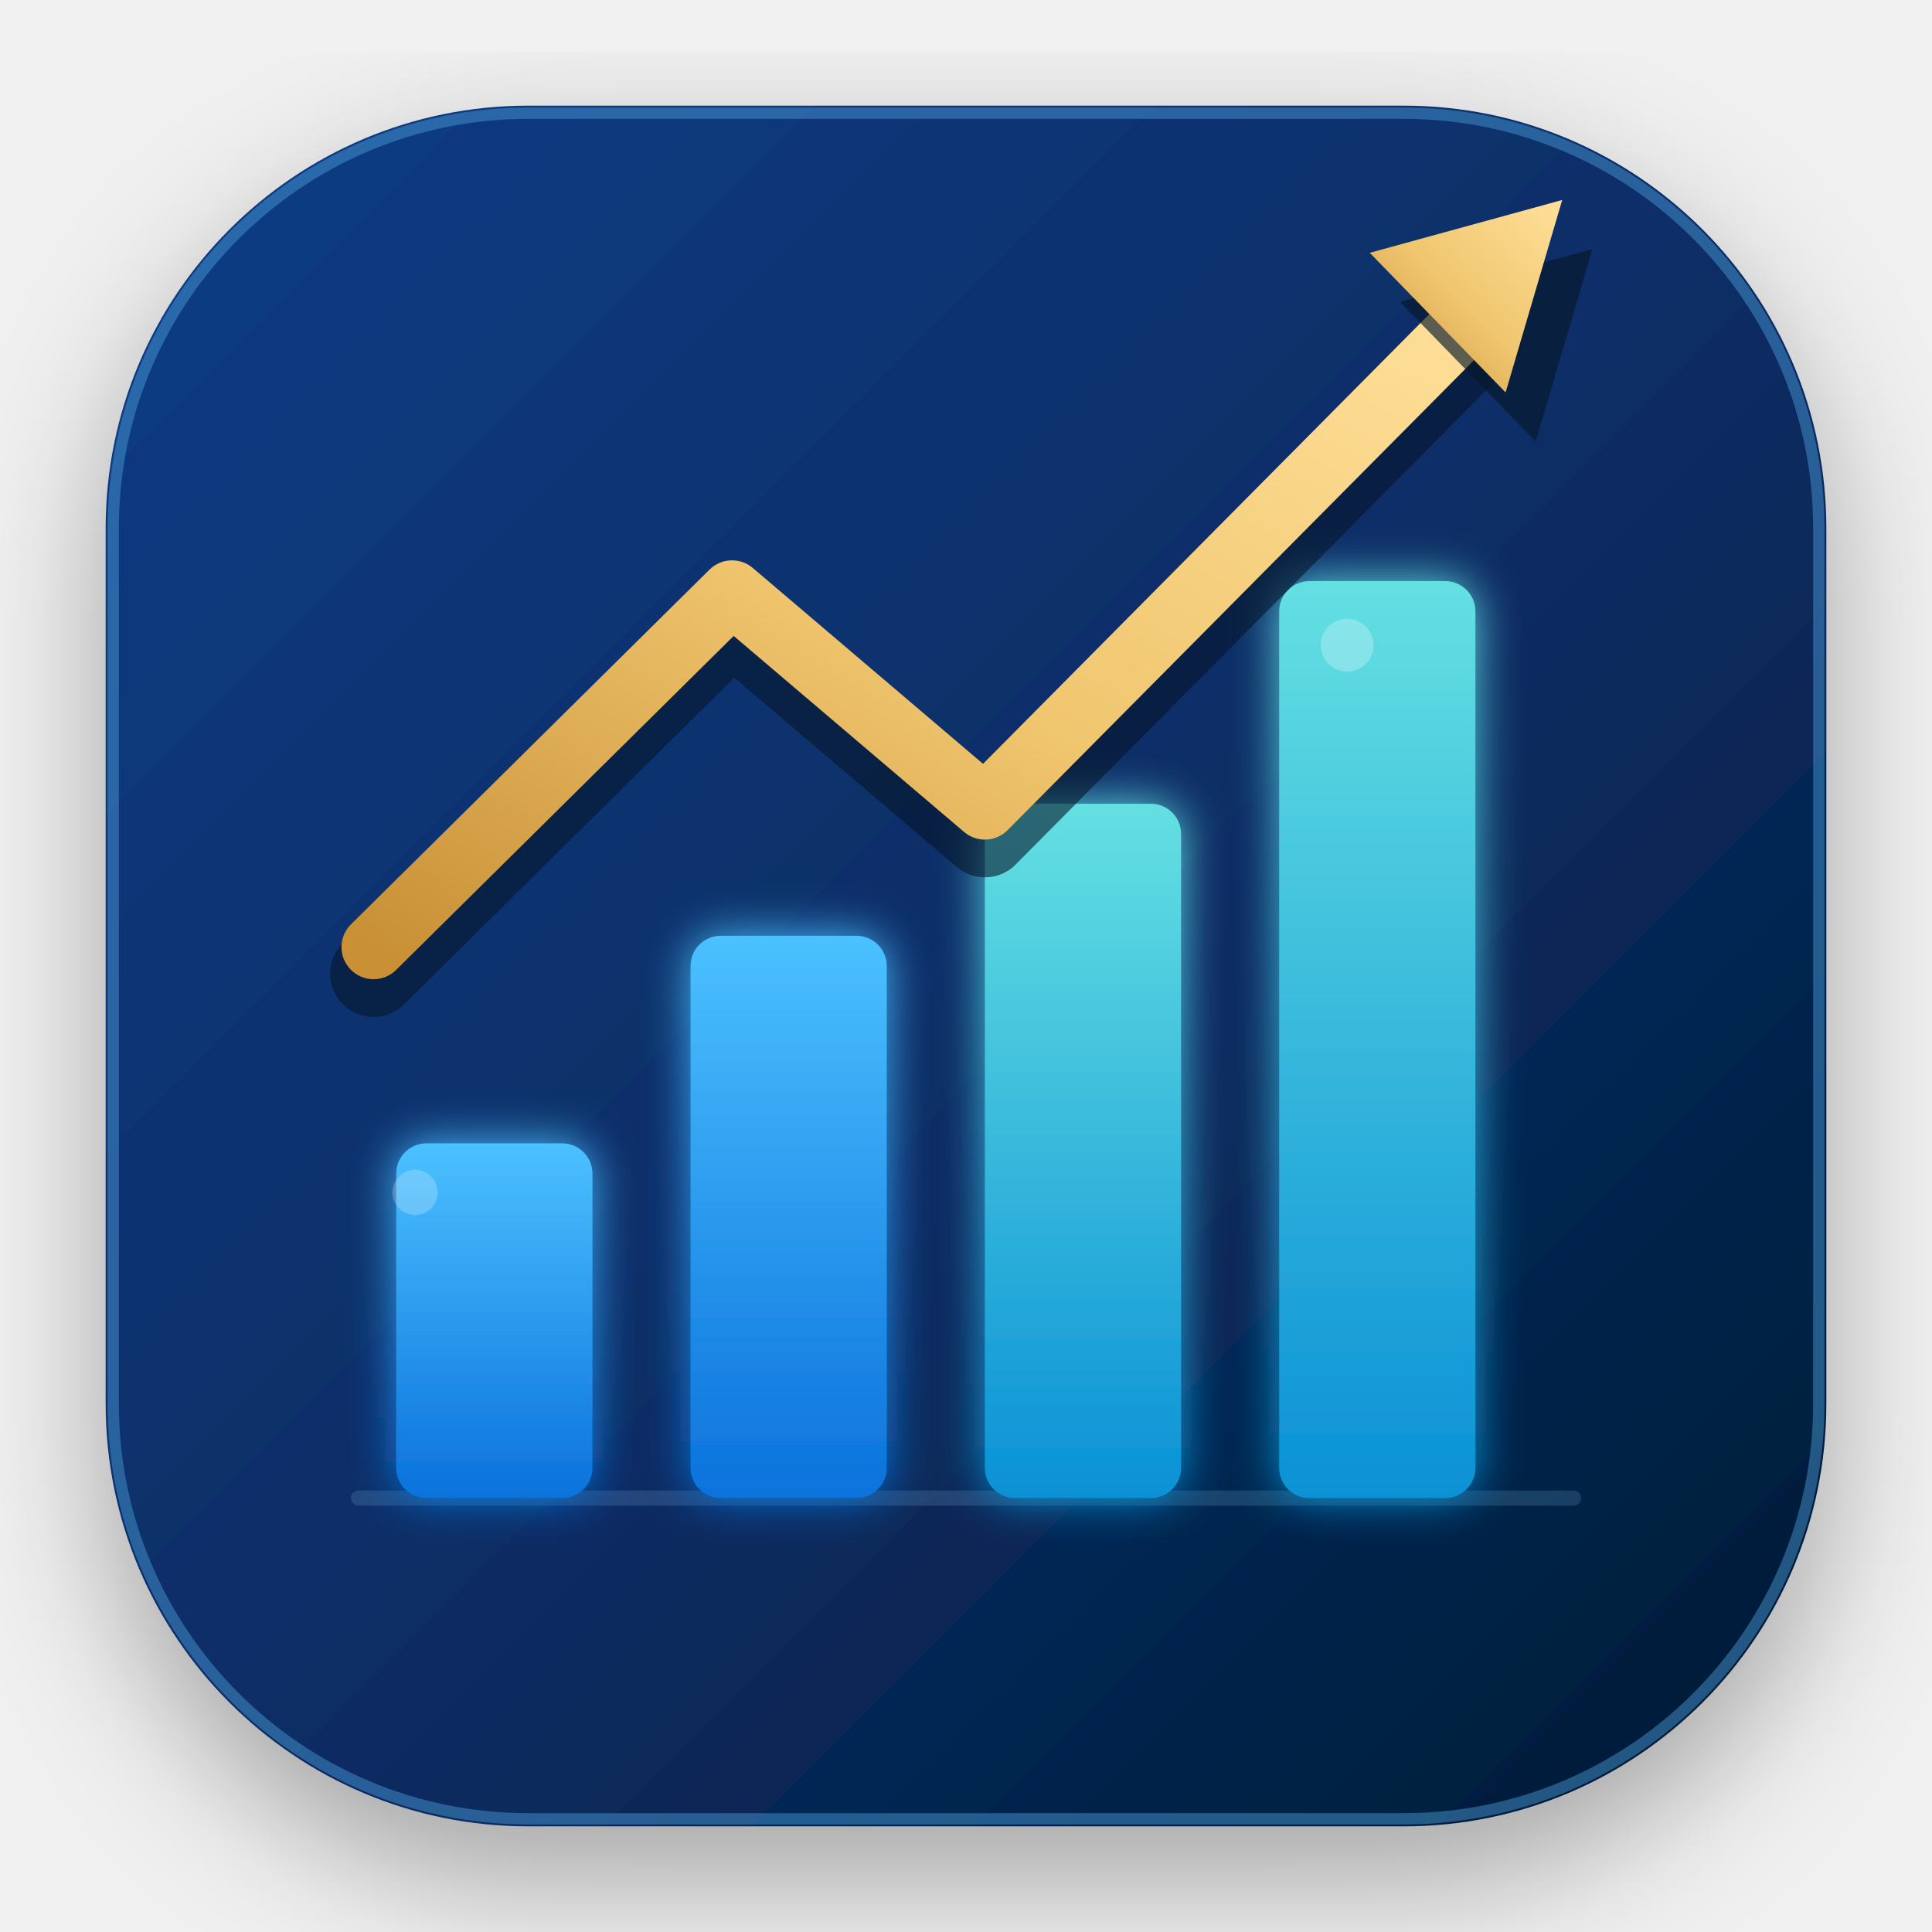
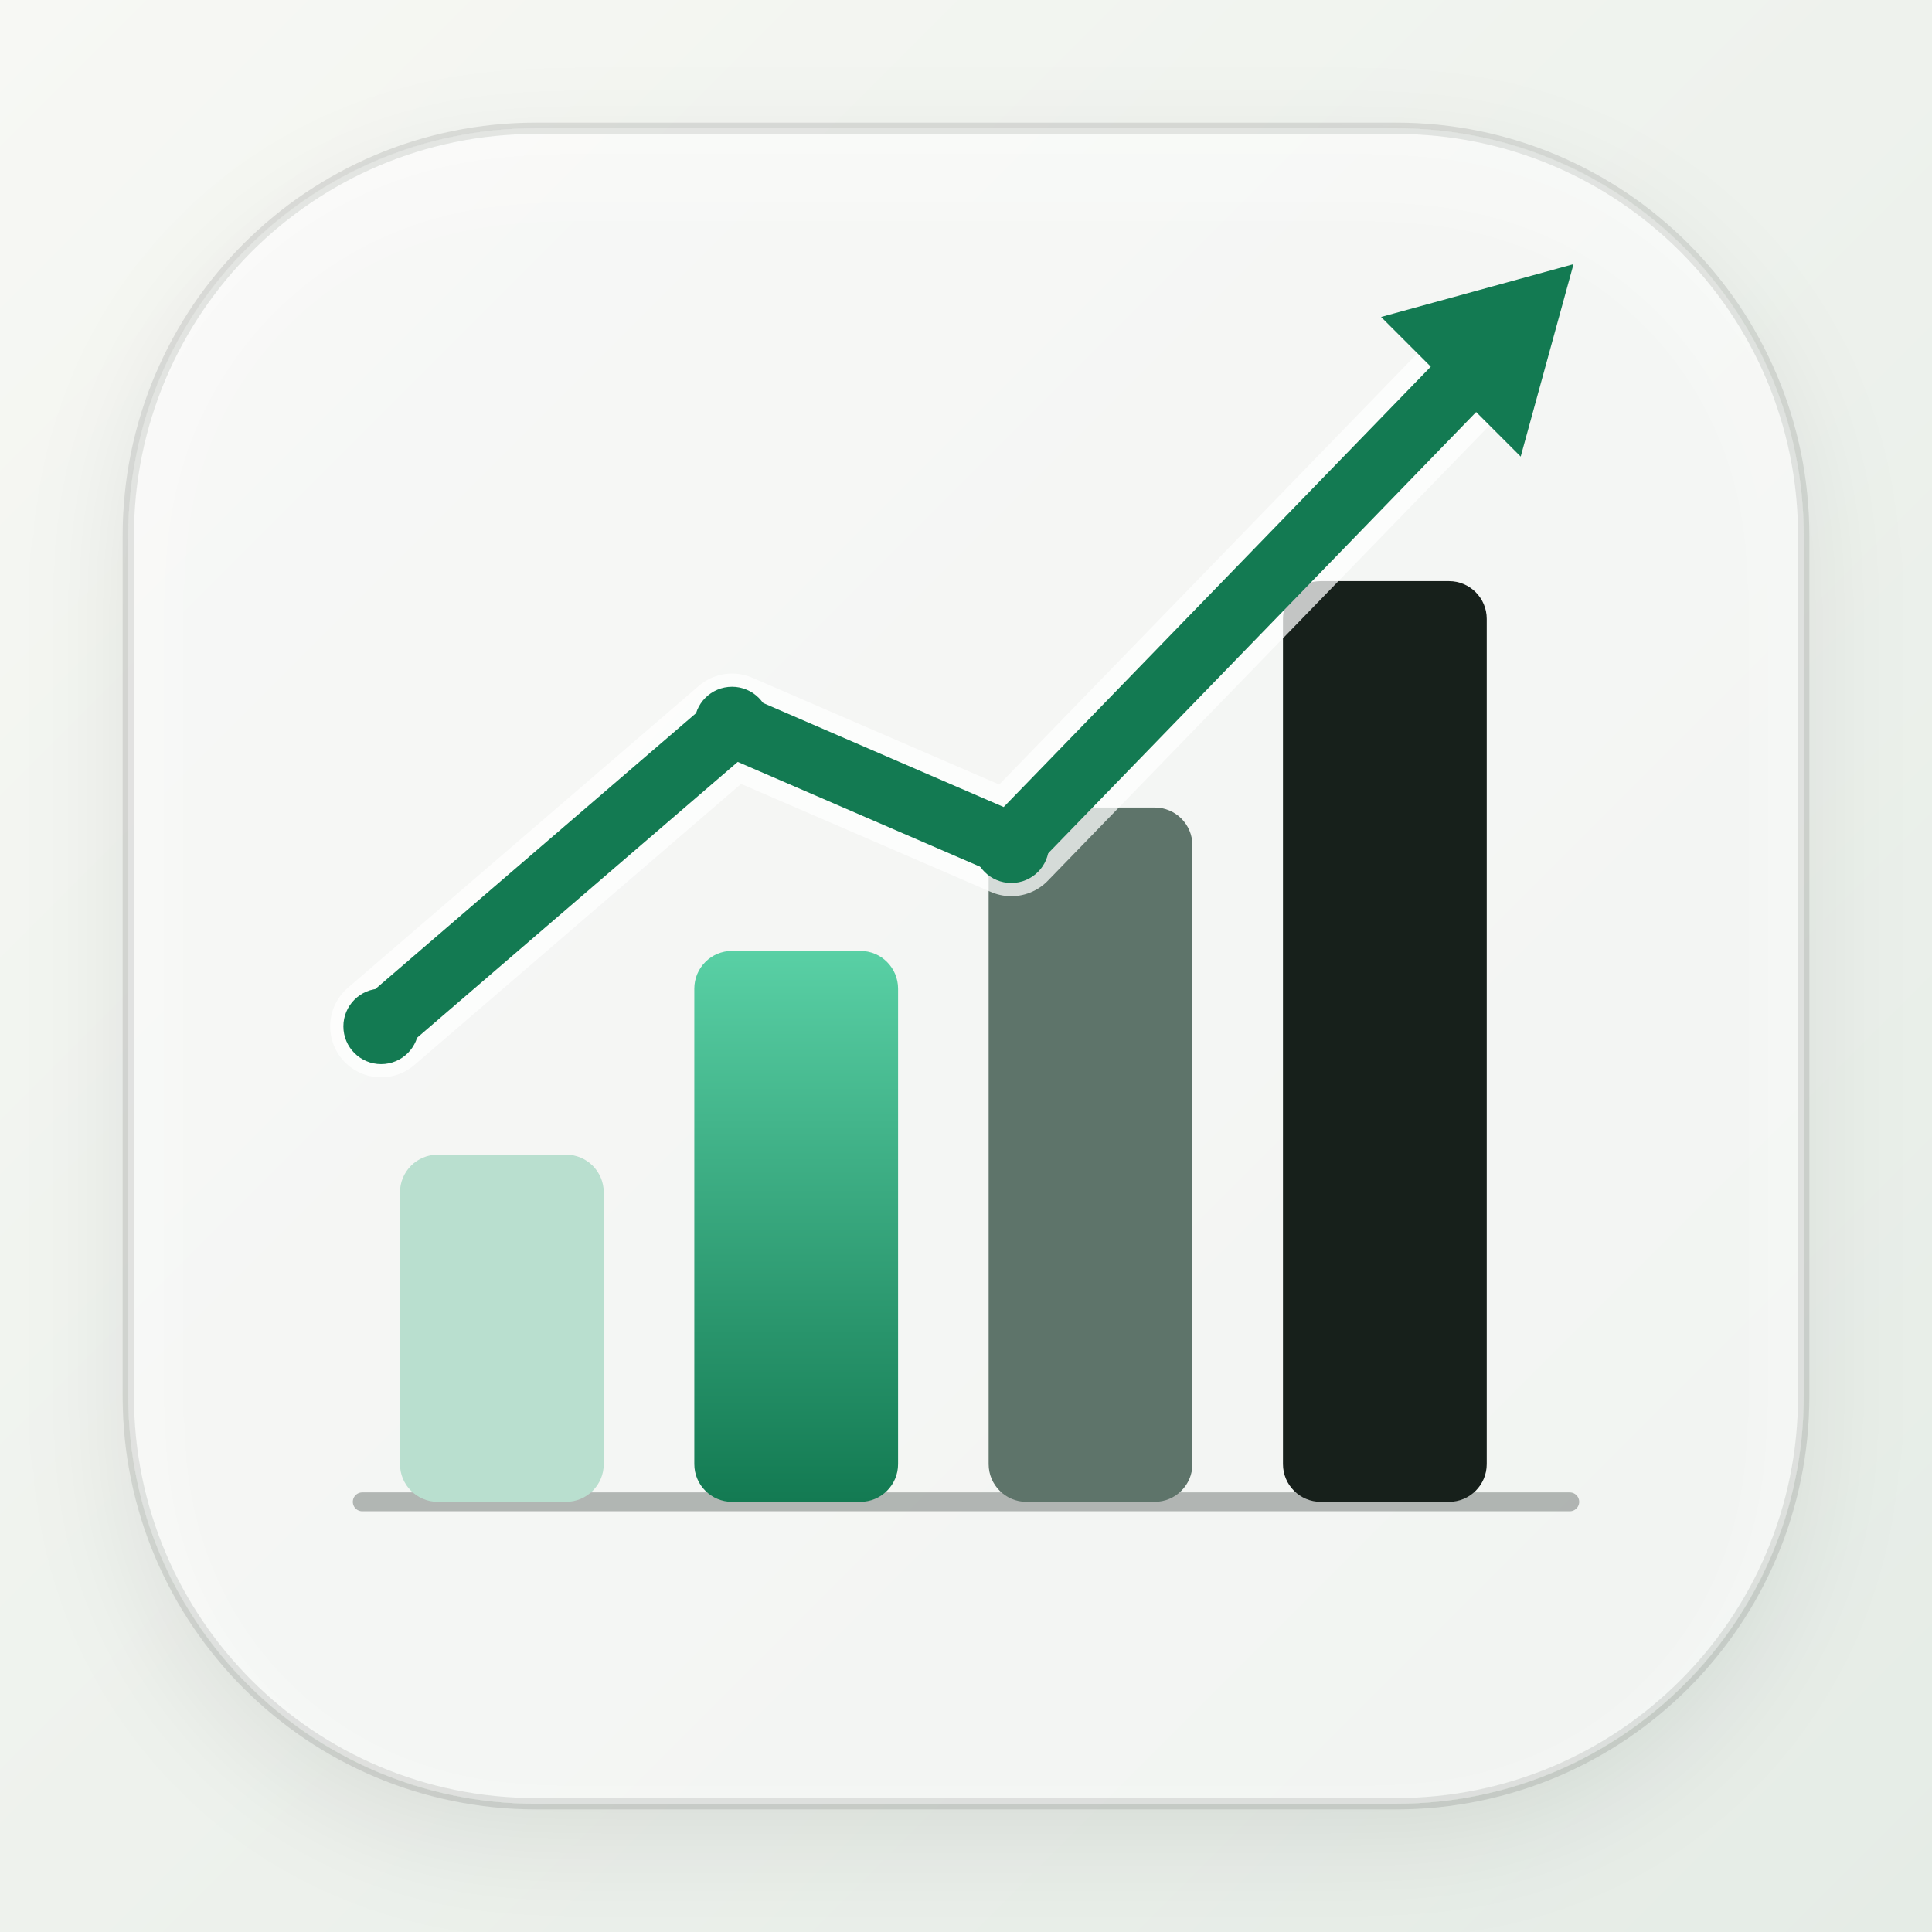
<svg xmlns="http://www.w3.org/2000/svg" viewBox="0 0 512 512" role="img" aria-label="Meu Patrimônio">
  <defs>
    <linearGradient id="bg" x1="0" y1="0" x2="1" y2="1">
-       <stop offset="0" stop-color="#0b3d86" />
-       <stop offset="0.55" stop-color="#082c63" />
-       <stop offset="1" stop-color="#031b32" />
+       <stop offset="0" stop-color="#f7f8f4" />
+       <stop offset="1" stop-color="#e5ece6" />
    </linearGradient>
-     <linearGradient id="bar1" x1="0" y1="1" x2="0" y2="0">
-       <stop offset="0" stop-color="#0b72dc" />
-       <stop offset="1" stop-color="#4bc1ff" />
-     </linearGradient>
-     <linearGradient id="bar2" x1="0" y1="1" x2="0" y2="0">
-       <stop offset="0" stop-color="#0b91d6" />
-       <stop offset="1" stop-color="#64e0e2" />
-     </linearGradient>
-     <linearGradient id="gold" x1="0" y1="1" x2="1" y2="0">
-       <stop offset="0" stop-color="#c99036" />
-       <stop offset="0.48" stop-color="#f0c66f" />
-       <stop offset="1" stop-color="#ffe09a" />
+     <linearGradient id="barGreen" x1="0" y1="1" x2="0" y2="0">
+       <stop offset="0" stop-color="#137a52" />
+       <stop offset="1" stop-color="#59d0a5" />
    </linearGradient>
    <filter id="shadow" x="-30%" y="-30%" width="160%" height="160%">
-       <feDropShadow dx="0" dy="14" stdDeviation="18" flood-color="#000" flood-opacity=".32" />
-     </filter>
-     <filter id="glow" x="-50%" y="-50%" width="200%" height="200%">
-       <feGaussianBlur stdDeviation="6" result="b" />
-       <feMerge>
-         <feMergeNode in="b" />
-         <feMergeNode in="SourceGraphic" />
-       </feMerge>
+       <feDropShadow dx="0" dy="10" stdDeviation="14" flood-color="#17201b" flood-opacity=".14" />
    </filter>
  </defs>
-   <rect x="28" y="28" width="456" height="456" rx="112" fill="url(#bg)" filter="url(#shadow)" />
-   <rect x="30" y="30" width="452" height="452" rx="110" fill="none" stroke="#4da1dd" stroke-opacity=".45" stroke-width="3" />
-   <path d="M95 397h322" stroke="#8fc8ef" stroke-opacity=".18" stroke-width="4" stroke-linecap="round" />
-   <g filter="url(#glow)">
-     <rect x="105" y="303" width="52" height="94" rx="8" fill="url(#bar1)" />
-     <rect x="183" y="248" width="52" height="149" rx="8" fill="url(#bar1)" />
-     <rect x="261" y="213" width="52" height="184" rx="8" fill="url(#bar2)" />
-     <rect x="339" y="154" width="52" height="243" rx="8" fill="url(#bar2)" />
-   </g>
-   <path d="M99 258L194 164L261 221L392 89" fill="none" stroke="#06172a" stroke-opacity=".6" stroke-width="23" stroke-linecap="round" stroke-linejoin="round" />
-   <path d="M99 251L194 157L261 214L392 82" fill="none" stroke="url(#gold)" stroke-width="17" stroke-linecap="round" stroke-linejoin="round" />
-   <path d="M366 74l51-14-15 51z" fill="#06172a" fill-opacity=".65" transform="translate(5 6)" />
-   <path d="M363 67l51-14-15 51z" fill="url(#gold)" />
-   <circle cx="110" cy="316" r="6" fill="#fff" fill-opacity=".22" />
-   <circle cx="357" cy="171" r="7" fill="#fff" fill-opacity=".25" />
+   <rect width="512" height="512" fill="url(#bg)" />
+   <rect x="34" y="34" width="444" height="444" rx="108" fill="#ffffff" fill-opacity=".58" stroke="#17201b" stroke-opacity=".10" stroke-width="3" filter="url(#shadow)" />
+   <path d="M96 398H416" stroke="#17201b" stroke-opacity=".30" stroke-width="5" stroke-linecap="round" />
+   <rect x="106" y="306" width="54" height="92" rx="10" fill="#b9dfcf" />
+   <rect x="184" y="252" width="54" height="146" rx="10" fill="url(#barGreen)" />
+   <rect x="262" y="214" width="54" height="184" rx="10" fill="#5e746a" />
+   <rect x="340" y="154" width="54" height="244" rx="10" fill="#17201b" />
+   <path d="M101 272L194 192L268 224L397 91" fill="none" stroke="#ffffff" stroke-opacity=".74" stroke-width="27" stroke-linecap="round" stroke-linejoin="round" />
+   <path d="M101 272L194 192L268 224L397 91" fill="none" stroke="#137a52" stroke-width="17" stroke-linecap="round" stroke-linejoin="round" />
+   <path d="M366 84L417 70L403 121Z" fill="#137a52" />
+   <circle cx="101" cy="272" r="10" fill="#137a52" />
+   <circle cx="194" cy="192" r="10" fill="#137a52" />
+   <circle cx="268" cy="224" r="10" fill="#137a52" />
</svg>
